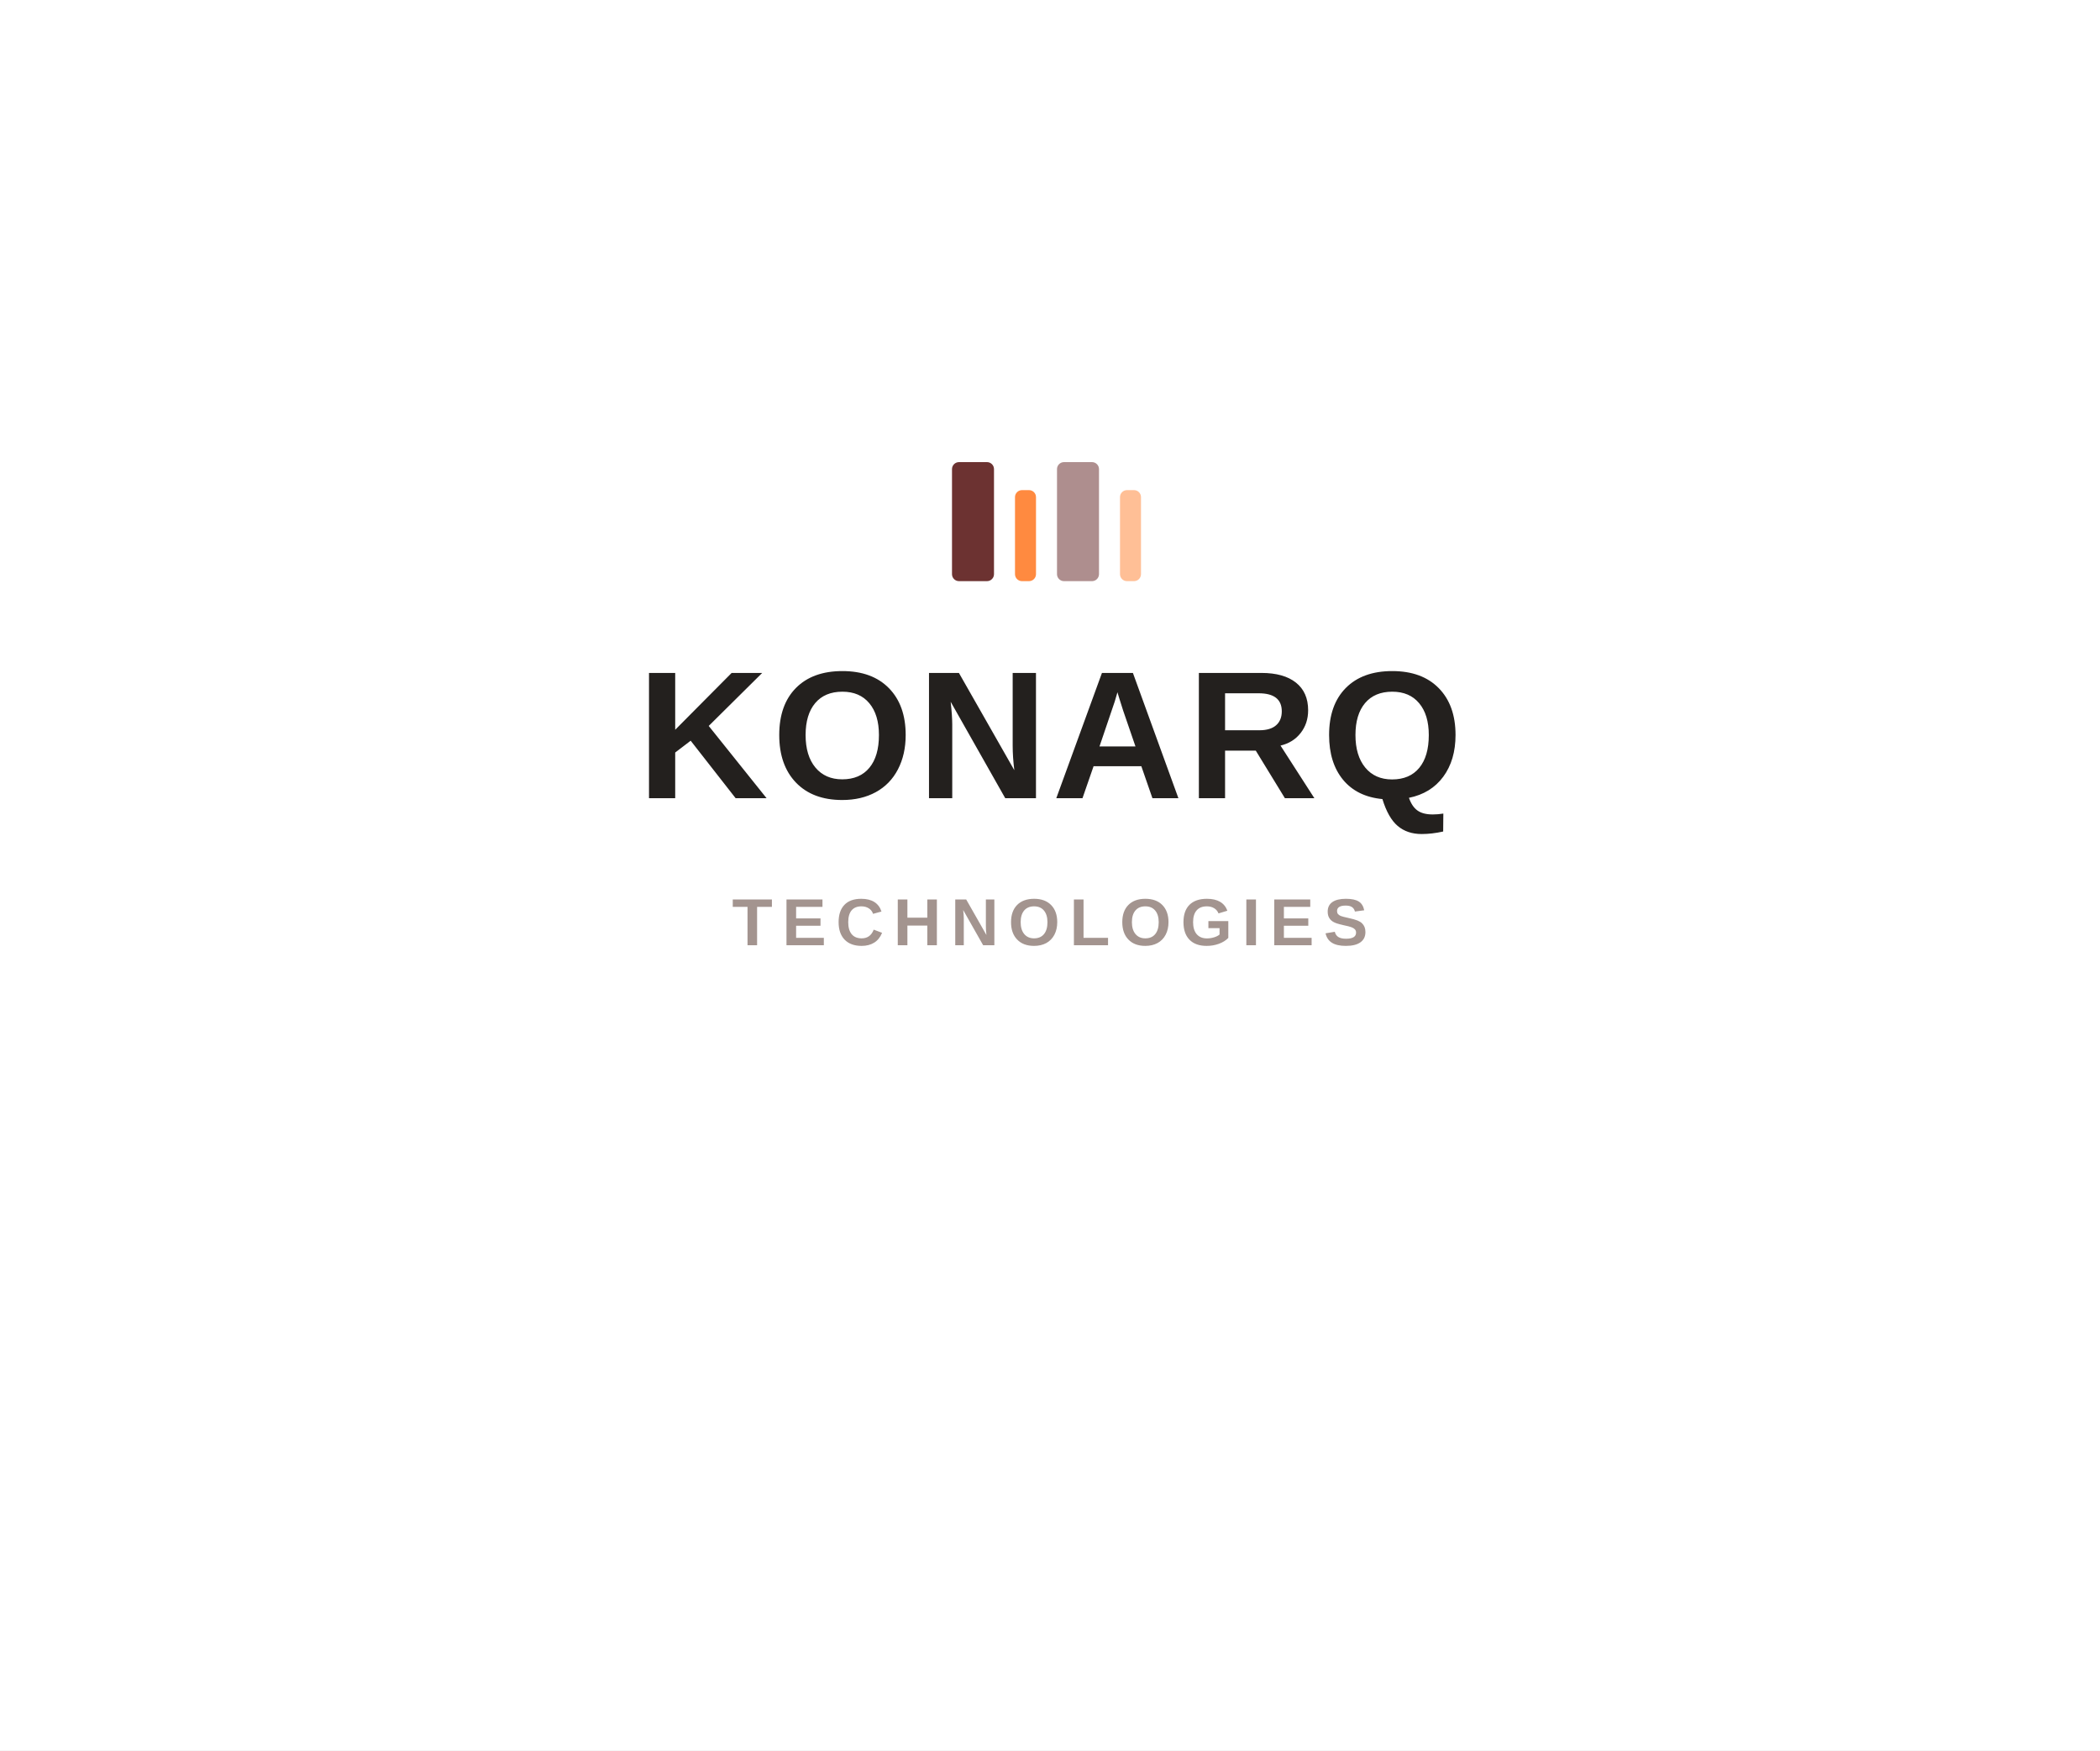
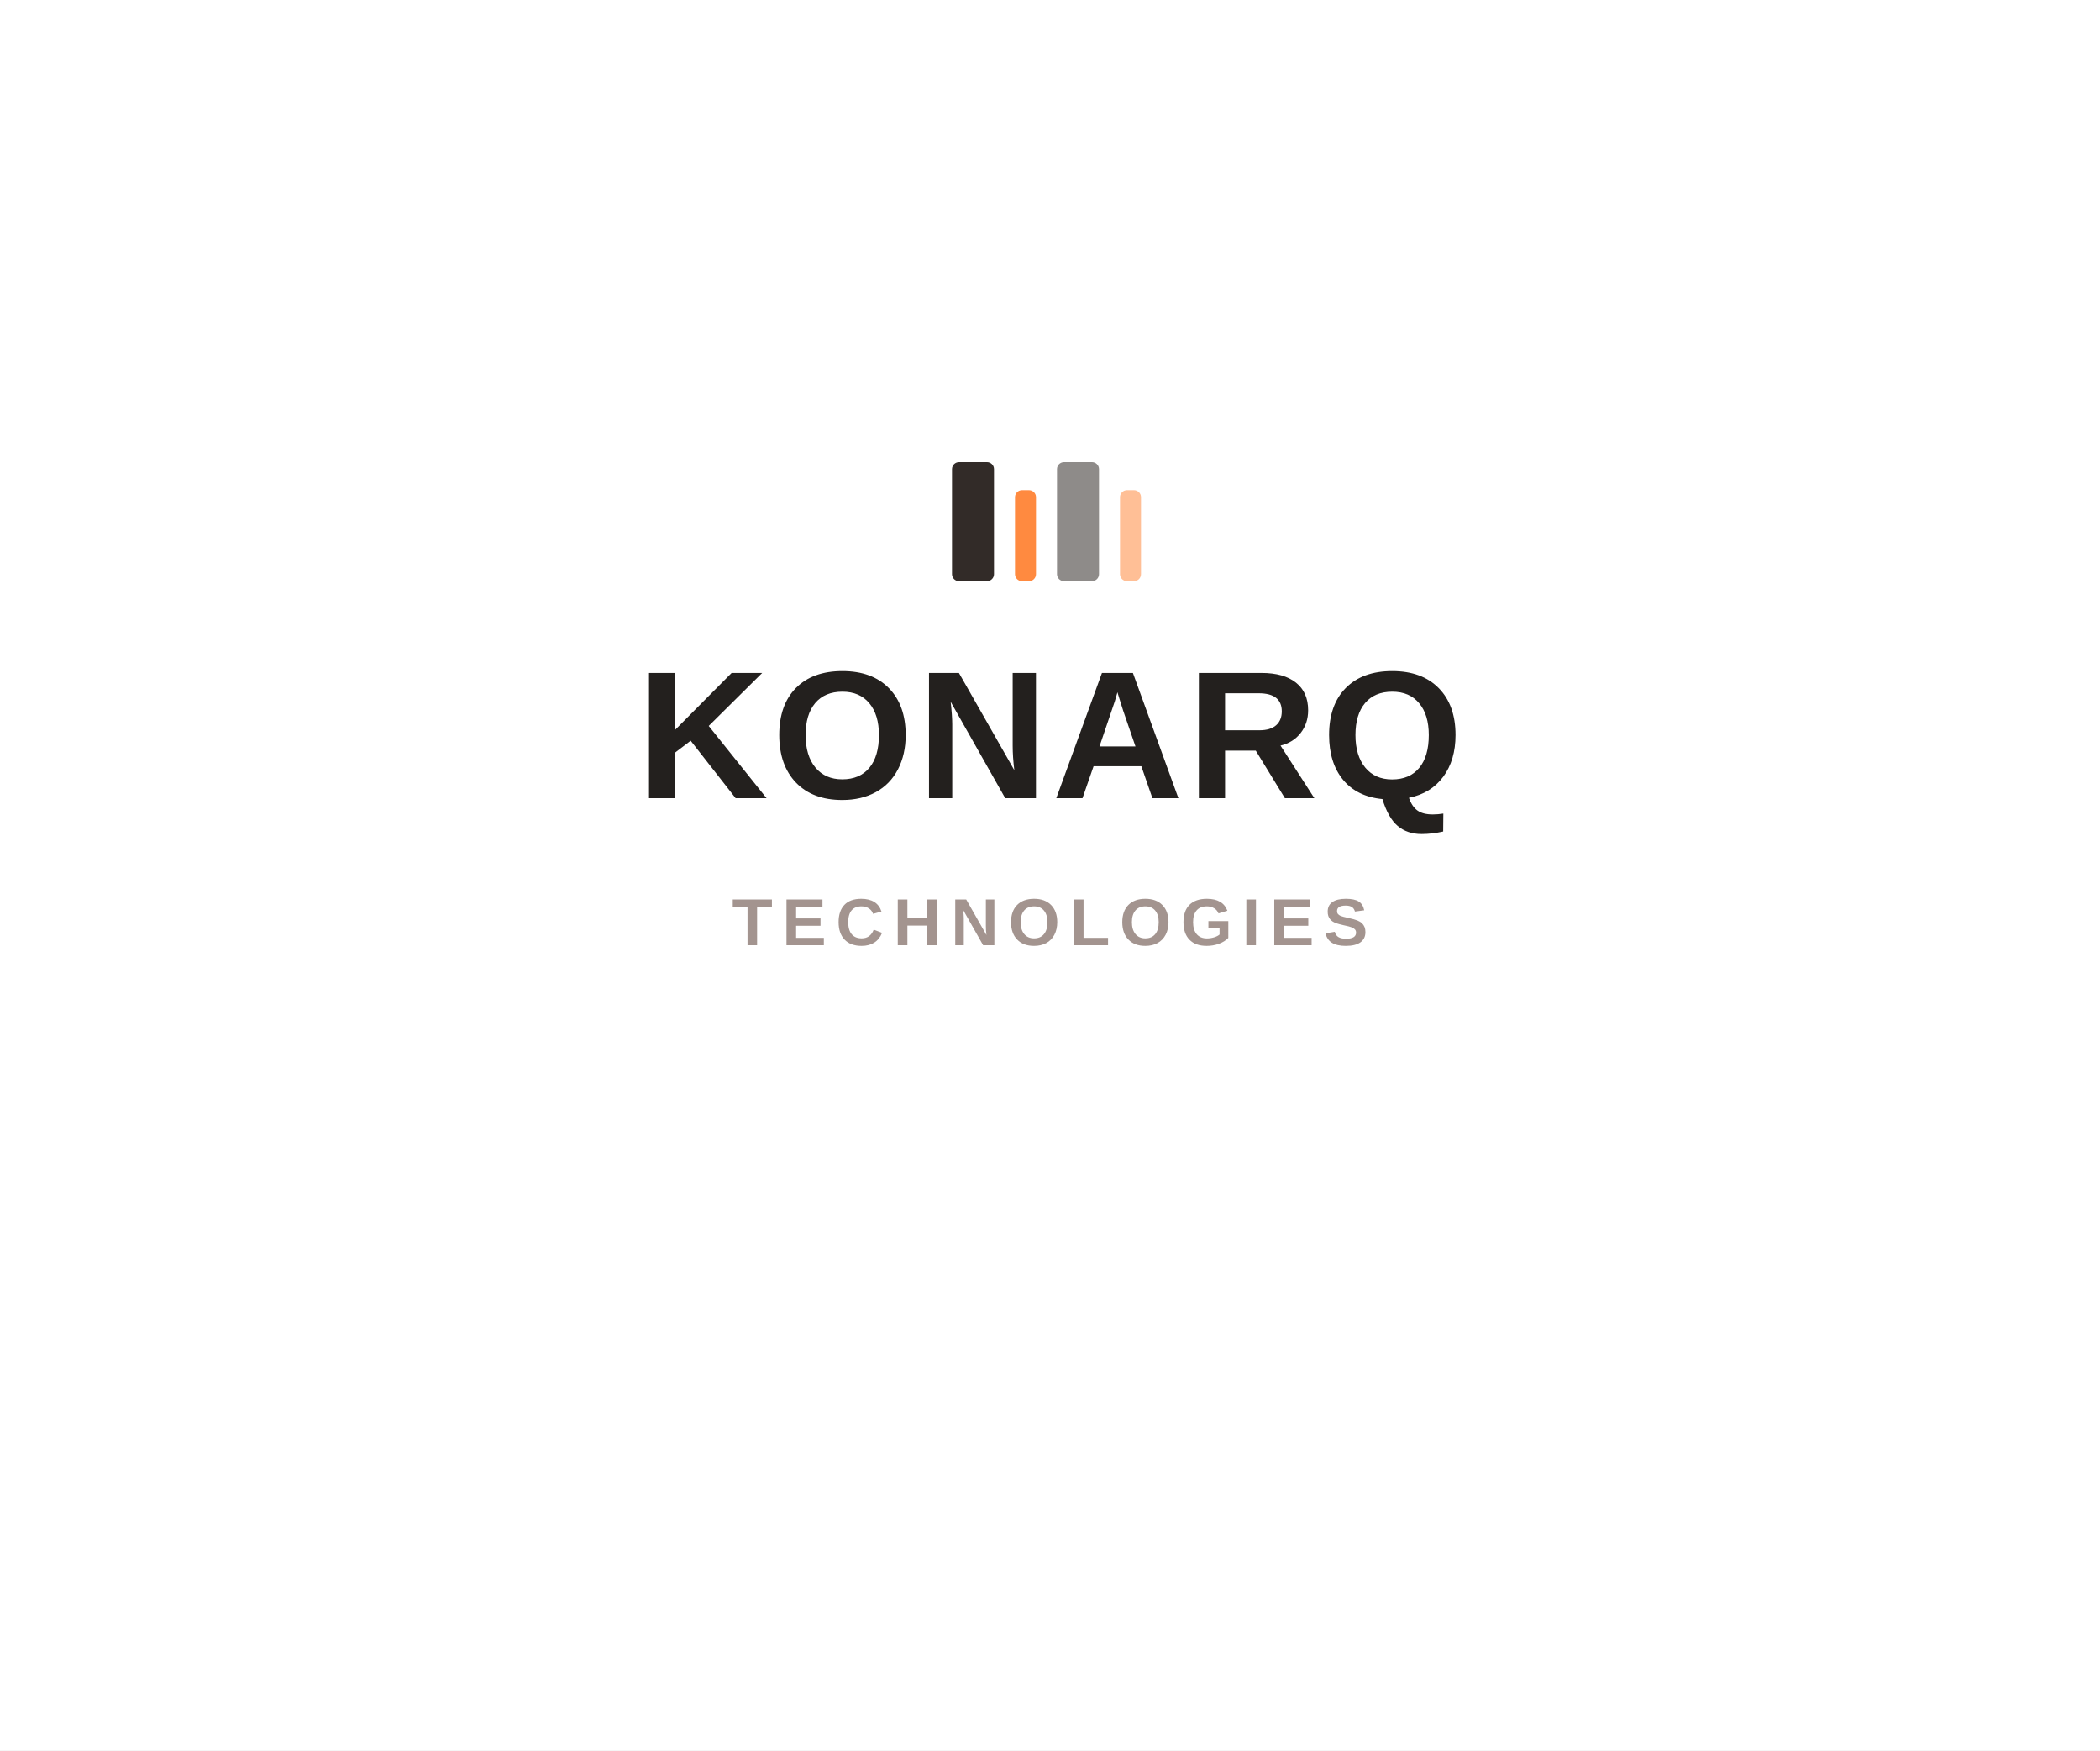
<svg xmlns="http://www.w3.org/2000/svg" viewBox="0 0 600 500" width="600" height="500">
  <rect width="600" height="500" fill="#ffffff" />
  <g transform="translate(272,132.0)">
-     <rect x="0" y="0" width="12" height="34" rx="2" fill="#6c3231" />
+     <rect x="0" y="0" width="12" height="34" rx="2" fill="#322b28" />
    <rect x="18" y="8" width="6" height="26" rx="2" fill="#ff8a40" />
-     <rect x="30" y="0" width="12" height="34" rx="2" fill="#6c3231" opacity="0.55" />
+     <rect x="30" y="0" width="12" height="34" rx="2" fill="#322b28" opacity="0.55" />
    <rect x="48" y="8" width="6" height="26" rx="2" fill="#ff8a40" opacity="0.55" />
  </g>
  <text x="300" y="228" text-anchor="middle" font-family="'Plus Jakarta Sans','Segoe UI',Arial,sans-serif" font-size="52" font-weight="800" letter-spacing="1" fill="#23201e">KONARQ</text>
  <text x="300" y="270" text-anchor="middle" font-family="'Plus Jakarta Sans','Segoe UI',Arial,sans-serif" font-size="19" font-weight="700" letter-spacing="2.7" fill="#a3948f">TECHNOLOGIES</text>
</svg>
